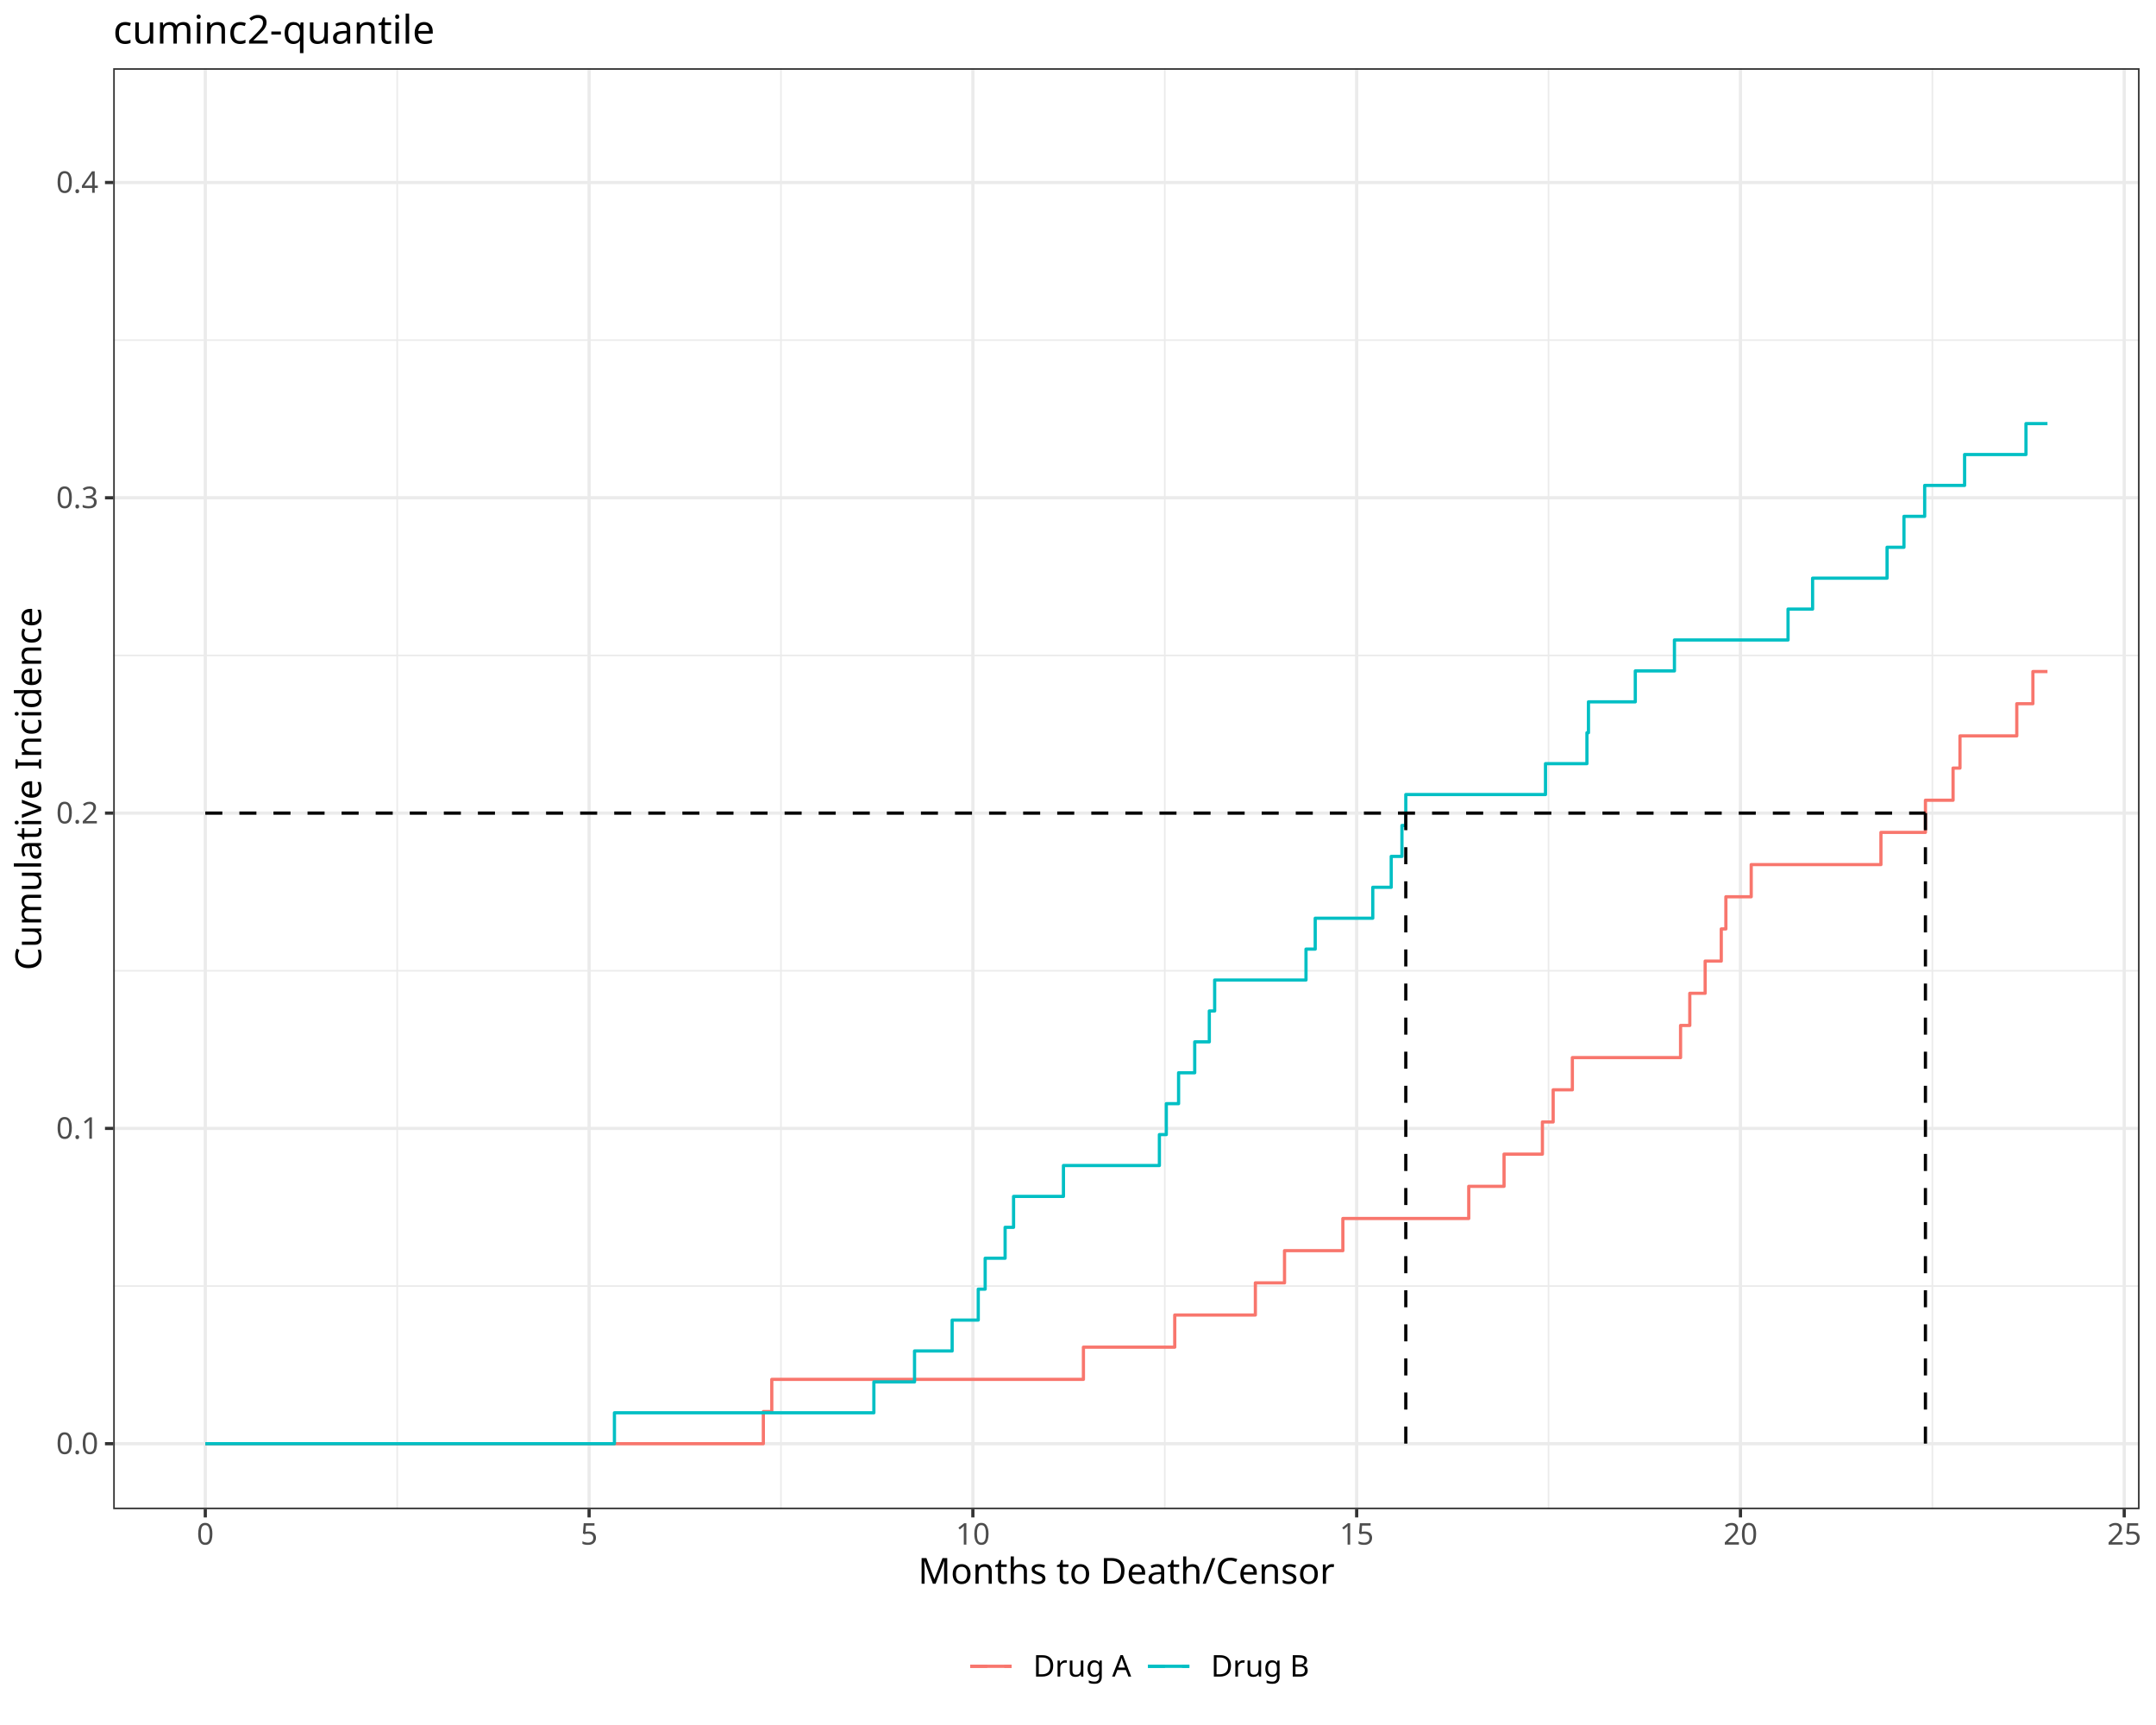
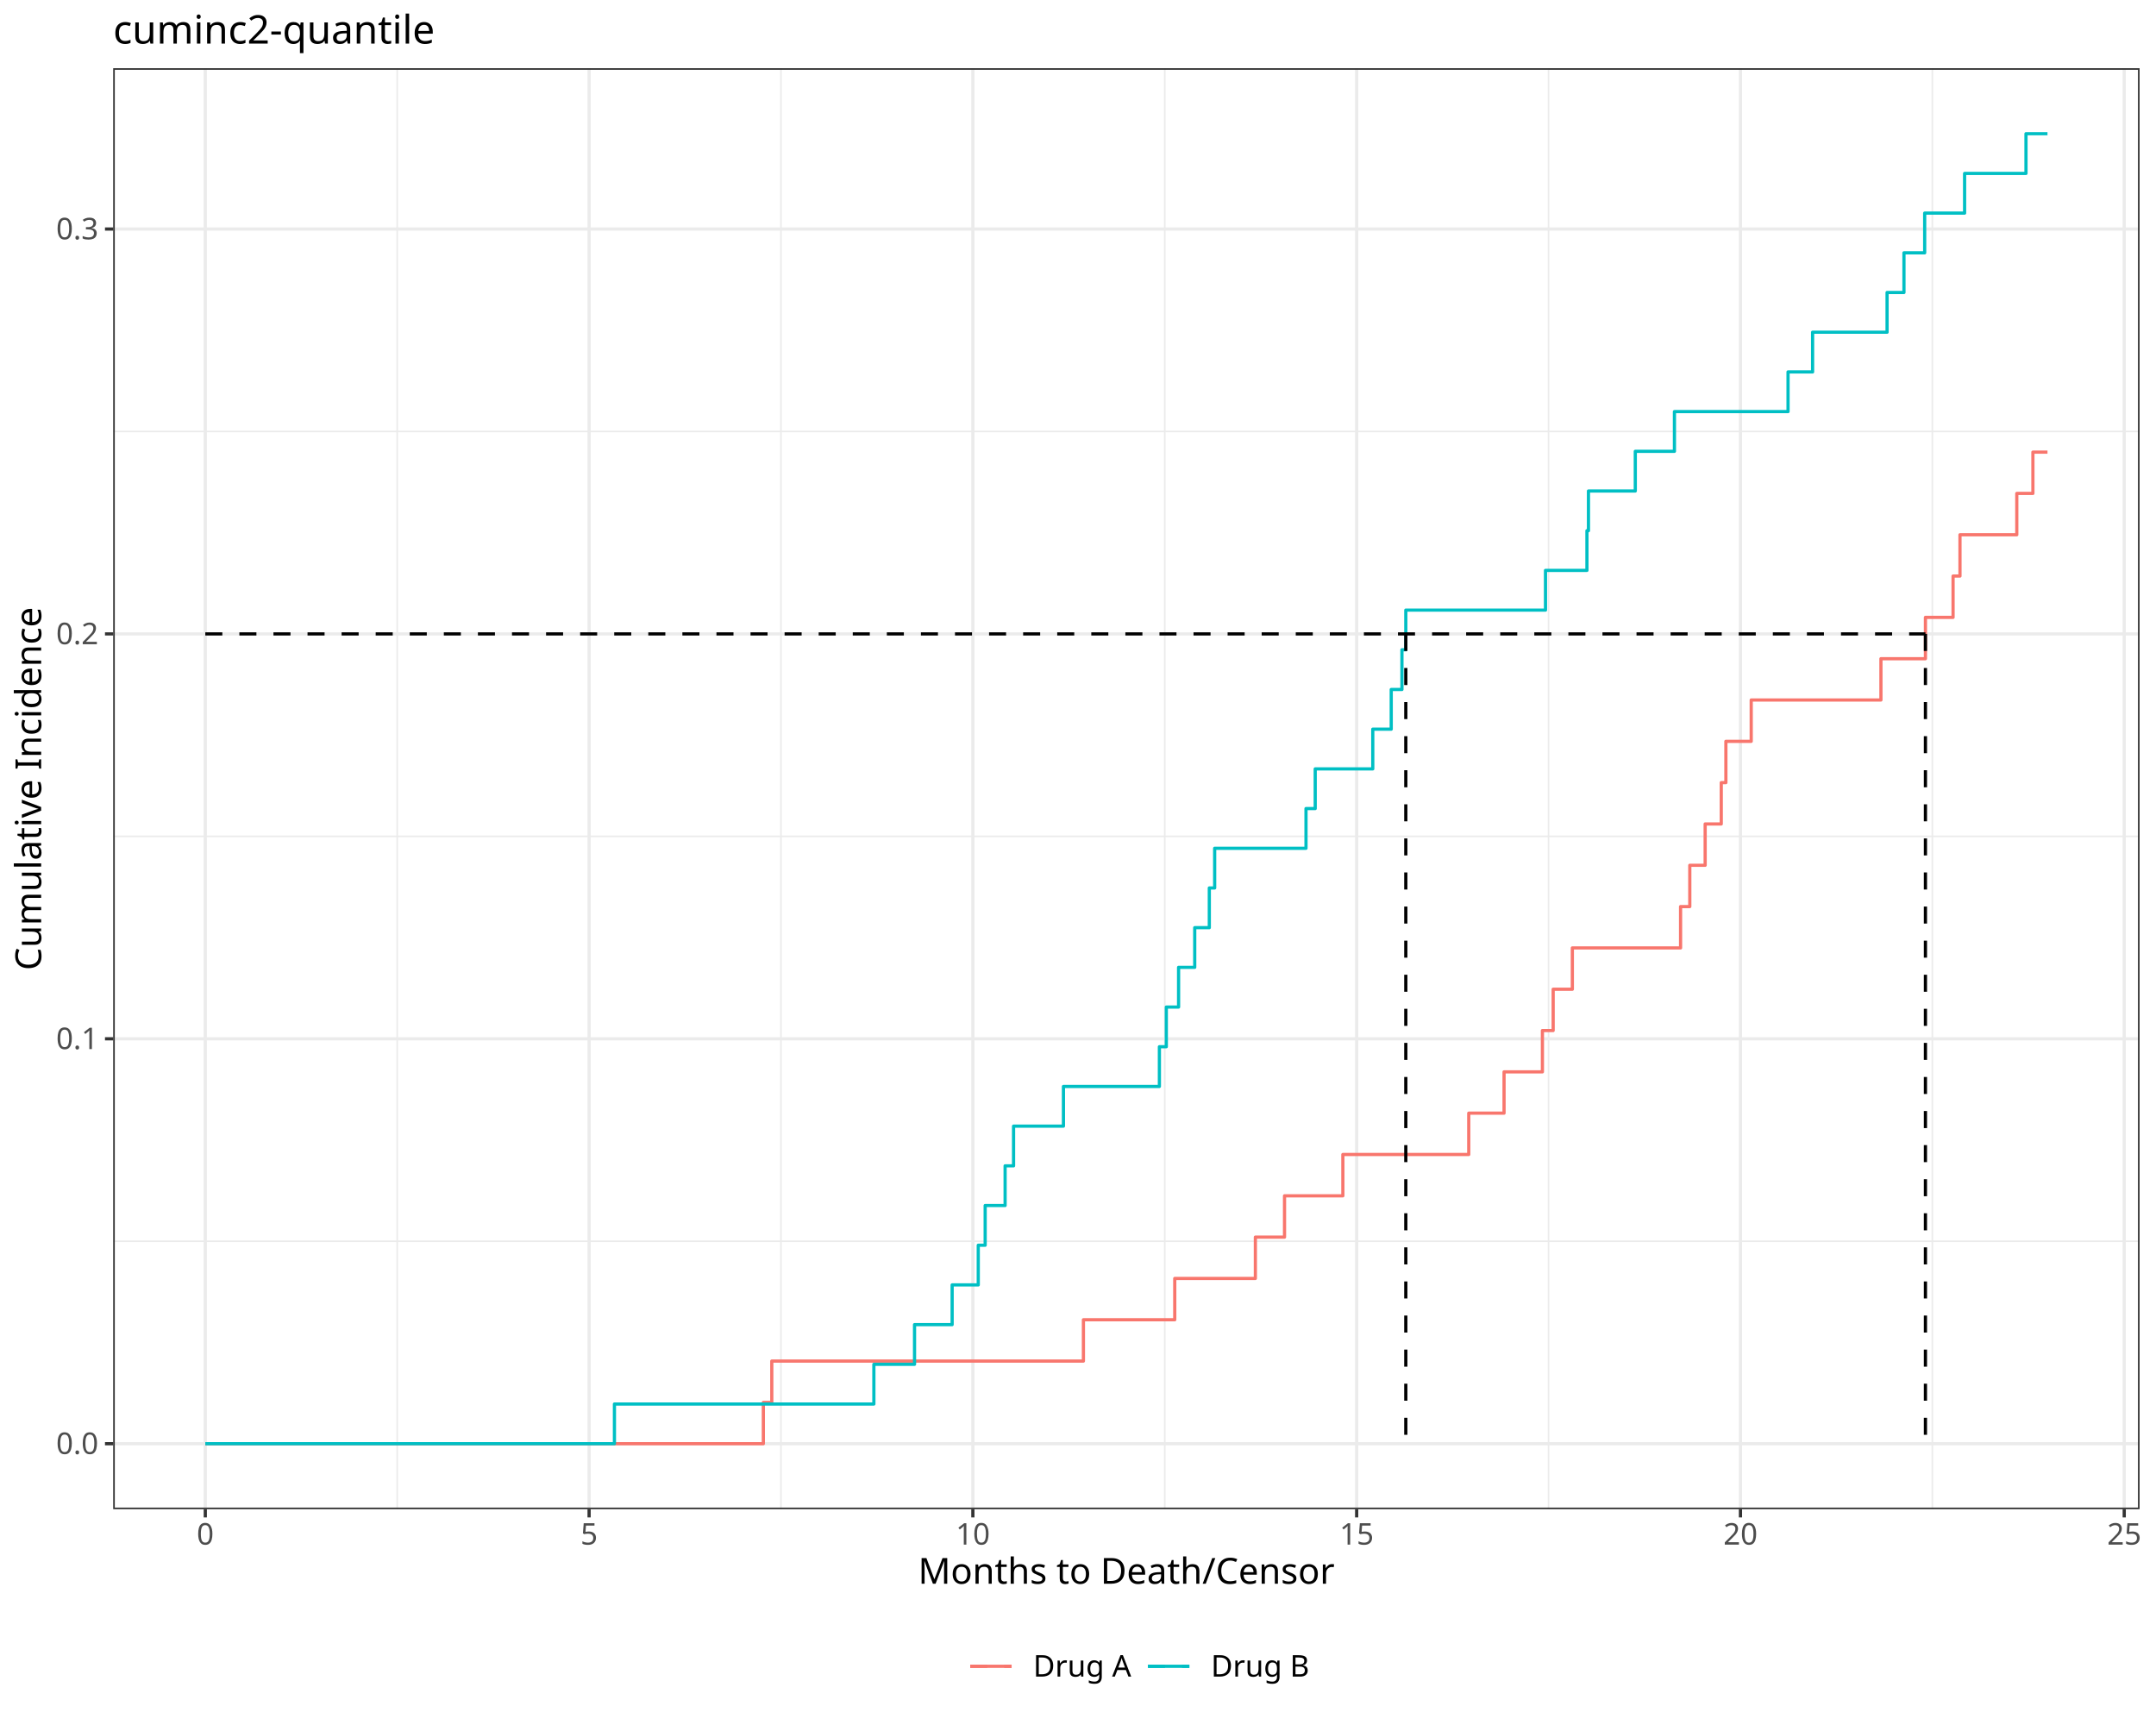
<svg xmlns="http://www.w3.org/2000/svg" class="svglite" data-engine-version="2.0" width="720.00pt" height="576.00pt" viewBox="0 0 720.00 576.00">
  <defs>
    <style type="text/css">
    .svglite line, .svglite polyline, .svglite polygon, .svglite path, .svglite rect, .svglite circle {
      fill: none;
      stroke: #000000;
      stroke-linecap: round;
      stroke-linejoin: round;
      stroke-miterlimit: 10.00;
    }
  </style>
  </defs>
  <rect width="100%" height="100%" style="stroke: none; fill: #FFFFFF;" />
  <defs>
    <clipPath id="cpMC4wMHw3MjAuMDB8MC4wMHw1NzYuMDA=">
      <rect x="0.00" y="0.00" width="720.00" height="576.00" />
    </clipPath>
  </defs>
  <g clip-path="url(#cpMC4wMHw3MjAuMDB8MC4wMHw1NzYuMDA=)">
    <rect x="0.00" y="0.00" width="720.00" height="576.00" style="stroke-width: 1.07; stroke: #FFFFFF; fill: #FFFFFF;" />
  </g>
  <defs>
    <clipPath id="cpMzcuODB8NzE0LjUyfDIyLjc4fDUwMy45NA==">
      <rect x="37.80" y="22.78" width="676.72" height="481.16" />
    </clipPath>
  </defs>
  <g clip-path="url(#cpMzcuODB8NzE0LjUyfDIyLjc4fDUwMy45NA==)">
    <rect x="37.80" y="22.78" width="676.72" height="481.16" style="stroke-width: 1.07; stroke: none; fill: #FFFFFF;" />
-     <polyline points="37.80,429.43 714.52,429.43 " style="stroke-width: 0.53; stroke: #EBEBEB; stroke-linecap: butt;" />
-     <polyline points="37.80,324.15 714.52,324.15 " style="stroke-width: 0.53; stroke: #EBEBEB; stroke-linecap: butt;" />
-     <polyline points="37.80,218.86 714.52,218.86 " style="stroke-width: 0.53; stroke: #EBEBEB; stroke-linecap: butt;" />
-     <polyline points="37.80,113.58 714.52,113.58 " style="stroke-width: 0.53; stroke: #EBEBEB; stroke-linecap: butt;" />
+     <polyline points="37.80,414.47 714.52,414.47 " style="stroke-width: 0.53; stroke: #EBEBEB; stroke-linecap: butt;" />
+     <polyline points="37.80,279.27 714.52,279.27 " style="stroke-width: 0.53; stroke: #EBEBEB; stroke-linecap: butt;" />
+     <polyline points="37.80,144.07 714.52,144.07 " style="stroke-width: 0.53; stroke: #EBEBEB; stroke-linecap: butt;" />
    <polyline points="132.65,503.94 132.65,22.78 " style="stroke-width: 0.53; stroke: #EBEBEB; stroke-linecap: butt;" />
    <polyline points="260.81,503.94 260.81,22.78 " style="stroke-width: 0.53; stroke: #EBEBEB; stroke-linecap: butt;" />
    <polyline points="388.98,503.94 388.98,22.78 " style="stroke-width: 0.53; stroke: #EBEBEB; stroke-linecap: butt;" />
    <polyline points="517.14,503.94 517.14,22.78 " style="stroke-width: 0.53; stroke: #EBEBEB; stroke-linecap: butt;" />
    <polyline points="645.31,503.94 645.31,22.78 " style="stroke-width: 0.53; stroke: #EBEBEB; stroke-linecap: butt;" />
    <polyline points="37.80,482.07 714.52,482.07 " style="stroke-width: 1.07; stroke: #EBEBEB; stroke-linecap: butt;" />
-     <polyline points="37.80,376.79 714.52,376.79 " style="stroke-width: 1.07; stroke: #EBEBEB; stroke-linecap: butt;" />
-     <polyline points="37.80,271.51 714.52,271.51 " style="stroke-width: 1.07; stroke: #EBEBEB; stroke-linecap: butt;" />
-     <polyline points="37.80,166.22 714.52,166.22 " style="stroke-width: 1.07; stroke: #EBEBEB; stroke-linecap: butt;" />
-     <polyline points="37.80,60.94 714.52,60.94 " style="stroke-width: 1.07; stroke: #EBEBEB; stroke-linecap: butt;" />
+     <polyline points="37.80,346.87 714.52,346.87 " style="stroke-width: 1.07; stroke: #EBEBEB; stroke-linecap: butt;" />
+     <polyline points="37.80,211.67 714.52,211.67 " style="stroke-width: 1.07; stroke: #EBEBEB; stroke-linecap: butt;" />
+     <polyline points="37.80,76.47 714.52,76.47 " style="stroke-width: 1.07; stroke: #EBEBEB; stroke-linecap: butt;" />
    <polyline points="68.56,503.94 68.56,22.78 " style="stroke-width: 1.07; stroke: #EBEBEB; stroke-linecap: butt;" />
    <polyline points="196.73,503.94 196.73,22.78 " style="stroke-width: 1.07; stroke: #EBEBEB; stroke-linecap: butt;" />
    <polyline points="324.89,503.94 324.89,22.78 " style="stroke-width: 1.07; stroke: #EBEBEB; stroke-linecap: butt;" />
    <polyline points="453.06,503.94 453.06,22.78 " style="stroke-width: 1.07; stroke: #EBEBEB; stroke-linecap: butt;" />
    <polyline points="581.23,503.94 581.23,22.78 " style="stroke-width: 1.07; stroke: #EBEBEB; stroke-linecap: butt;" />
    <polyline points="709.39,503.94 709.39,22.78 " style="stroke-width: 1.07; stroke: #EBEBEB; stroke-linecap: butt;" />
-     <polyline points="68.56,482.07 159.05,482.07 159.05,482.07 254.92,482.07 254.92,471.33 257.74,471.33 257.74,460.59 283.11,460.59 283.11,460.59 327.97,460.59 327.97,460.59 333.35,460.59 333.35,460.59 337.97,460.59 337.97,460.59 361.81,460.59 361.81,449.84 370.01,449.84 370.01,449.84 378.72,449.84 378.72,449.84 389.75,449.84 389.75,449.84 392.31,449.84 392.31,439.10 419.23,439.10 419.23,428.36 428.97,428.36 428.97,417.61 448.45,417.61 448.45,406.87 467.16,406.87 467.16,406.87 469.72,406.87 469.72,406.87 480.49,406.87 480.49,406.87 482.80,406.87 482.80,406.87 489.72,406.87 489.72,406.87 489.97,406.87 489.97,406.87 490.49,406.87 490.49,396.13 502.28,396.13 502.28,385.38 515.09,385.38 515.09,374.64 515.35,374.64 515.35,374.64 518.68,374.64 518.68,363.90 520.73,363.90 520.73,363.90 525.09,363.90 525.09,353.15 537.39,353.15 537.39,353.15 539.45,353.15 539.45,353.15 540.98,353.15 540.98,353.15 561.23,353.15 561.23,342.41 564.31,342.41 564.31,331.67 569.44,331.67 569.44,320.92 574.82,320.92 574.82,310.18 576.36,310.18 576.36,299.44 584.82,299.44 584.82,288.70 601.99,288.70 601.99,288.70 604.30,288.70 604.30,288.70 611.73,288.70 611.73,288.70 615.32,288.70 615.32,288.70 622.24,288.70 622.24,288.70 628.14,288.70 628.14,277.95 643.00,277.95 643.00,267.21 652.23,267.21 652.23,256.47 654.54,256.47 654.54,245.72 668.64,245.72 668.64,245.72 673.51,245.72 673.51,234.98 678.89,234.98 678.89,224.24 680.94,224.24 680.94,224.24 683.76,224.24 683.76,224.24 " style="stroke-width: 1.07; stroke: #F8766D; stroke-linecap: butt;" />
-     <polyline points="68.56,482.07 205.19,482.07 205.19,471.75 230.56,471.75 230.56,471.75 291.83,471.75 291.83,461.43 305.41,461.43 305.41,451.11 317.97,451.11 317.97,440.79 322.84,440.79 322.84,440.79 324.13,440.79 324.13,440.79 325.41,440.79 325.41,440.79 326.69,440.79 326.69,430.46 329.00,430.46 329.00,420.14 335.66,420.14 335.66,409.82 338.48,409.82 338.48,399.50 338.99,399.50 338.99,399.50 355.14,399.50 355.14,389.18 381.03,389.18 381.03,389.18 381.54,389.18 381.54,389.18 387.18,389.18 387.18,378.85 389.49,378.85 389.49,368.53 393.59,368.53 393.59,358.21 398.98,358.21 398.98,347.89 401.79,347.89 401.79,347.89 403.85,347.89 403.85,337.57 405.64,337.57 405.64,327.24 436.14,327.24 436.14,316.92 439.22,316.92 439.22,306.60 441.27,306.60 441.27,306.60 444.09,306.60 444.09,306.60 455.62,306.60 455.62,306.60 458.44,306.60 458.44,296.28 464.60,296.28 464.60,285.96 468.18,285.96 468.18,275.63 469.47,275.63 469.47,265.31 472.80,265.31 472.80,265.31 484.59,265.31 484.59,265.31 490.74,265.31 490.74,265.31 493.31,265.31 493.31,265.31 495.87,265.31 495.87,265.31 515.86,265.31 515.86,265.31 516.12,265.31 516.12,254.99 524.07,254.99 524.07,254.99 529.96,254.99 529.96,244.67 530.47,244.67 530.47,234.35 535.86,234.35 535.86,234.35 546.11,234.35 546.11,224.03 559.18,224.03 559.18,213.70 564.31,213.70 564.31,213.70 580.71,213.70 580.71,213.70 589.69,213.70 589.69,213.70 590.20,213.70 590.20,213.70 597.12,213.70 597.12,203.38 605.32,203.38 605.32,193.06 619.42,193.06 619.42,193.06 630.19,193.06 630.19,182.74 635.83,182.74 635.83,172.42 642.75,172.42 642.75,162.09 649.92,162.09 649.92,162.09 656.08,162.09 656.08,151.77 664.02,151.77 664.02,151.77 676.58,151.77 676.58,141.45 680.68,141.45 680.68,141.45 683.76,141.45 683.76,141.45 " style="stroke-width: 1.07; stroke: #00BFC4; stroke-linecap: butt;" />
-     <line x1="643.00" y1="271.51" x2="643.00" y2="482.07" style="stroke-width: 1.07; stroke-dasharray: 5.69,5.69; stroke-linecap: butt;" />
-     <line x1="469.47" y1="271.51" x2="469.47" y2="482.07" style="stroke-width: 1.07; stroke-dasharray: 5.69,5.69; stroke-linecap: butt;" />
-     <line x1="68.56" y1="271.51" x2="643.00" y2="271.51" style="stroke-width: 1.07; stroke-dasharray: 5.69,5.69; stroke-linecap: butt;" />
+     <polyline points="68.56,482.07 159.05,482.07 159.05,482.07 254.92,482.07 254.92,468.28 257.74,468.28 257.74,454.48 283.11,454.48 283.11,454.48 327.97,454.48 327.97,454.48 333.35,454.48 333.35,454.48 337.97,454.48 337.97,454.48 361.81,454.48 361.81,440.68 370.01,440.68 370.01,440.68 378.72,440.68 378.72,440.68 389.75,440.68 389.75,440.68 392.31,440.68 392.31,426.89 419.23,426.89 419.23,413.09 428.97,413.09 428.97,399.30 448.45,399.30 448.45,385.50 467.16,385.50 467.16,385.50 469.72,385.50 469.72,385.50 480.49,385.50 480.49,385.50 482.80,385.50 482.80,385.50 489.72,385.50 489.72,385.50 489.97,385.50 489.97,385.50 490.49,385.50 490.49,371.70 502.28,371.70 502.28,357.91 515.09,357.91 515.09,344.11 515.35,344.11 515.35,344.11 518.68,344.11 518.68,330.32 520.73,330.32 520.73,330.32 525.09,330.32 525.09,316.52 537.39,316.52 537.39,316.52 539.45,316.52 539.45,316.52 540.98,316.52 540.98,316.52 561.23,316.52 561.23,302.72 564.31,302.72 564.31,288.93 569.44,288.93 569.44,275.13 574.82,275.13 574.82,261.33 576.36,261.33 576.36,247.54 584.82,247.54 584.82,233.74 601.99,233.74 601.99,233.74 604.30,233.74 604.30,233.74 611.73,233.74 611.73,233.74 615.32,233.74 615.32,233.74 622.24,233.74 622.24,233.74 628.14,233.74 628.14,219.95 643.00,219.95 643.00,206.15 652.23,206.15 652.23,192.35 654.54,192.35 654.54,178.56 668.64,178.56 668.64,178.56 673.51,178.56 673.51,164.76 678.89,164.76 678.89,150.97 680.94,150.97 680.94,150.97 683.76,150.97 683.76,150.97 " style="stroke-width: 1.07; stroke: #F8766D; stroke-linecap: butt;" />
+     <polyline points="68.56,482.07 205.19,482.07 205.19,468.82 230.56,468.82 230.56,468.82 291.83,468.82 291.83,455.56 305.41,455.56 305.41,442.31 317.97,442.31 317.97,429.05 322.84,429.05 322.84,429.05 324.13,429.05 324.13,429.05 325.41,429.05 325.41,429.05 326.69,429.05 326.69,415.80 329.00,415.80 329.00,402.54 335.66,402.54 335.66,389.29 338.48,389.29 338.48,376.03 338.99,376.03 338.99,376.03 355.14,376.03 355.14,362.78 381.03,362.78 381.03,362.78 381.54,362.78 381.54,362.78 387.18,362.78 387.18,349.52 389.49,349.52 389.49,336.27 393.59,336.27 393.59,323.01 398.98,323.01 398.98,309.76 401.79,309.76 401.79,309.76 403.85,309.76 403.85,296.50 405.64,296.50 405.64,283.25 436.14,283.25 436.14,269.99 439.22,269.99 439.22,256.74 441.27,256.74 441.27,256.74 444.09,256.74 444.09,256.74 455.62,256.74 455.62,256.74 458.44,256.74 458.44,243.48 464.60,243.48 464.60,230.23 468.18,230.23 468.18,216.97 469.47,216.97 469.47,203.72 472.80,203.72 472.80,203.72 484.59,203.72 484.59,203.72 490.74,203.72 490.74,203.72 493.31,203.72 493.31,203.72 495.87,203.72 495.87,203.72 515.86,203.72 515.86,203.72 516.12,203.72 516.12,190.46 524.07,190.46 524.07,190.46 529.96,190.46 529.96,177.21 530.47,177.21 530.47,163.95 535.86,163.95 535.86,163.95 546.11,163.95 546.11,150.70 559.18,150.70 559.18,137.44 564.31,137.44 564.31,137.44 580.71,137.44 580.71,137.44 589.69,137.44 589.69,137.44 590.20,137.44 590.20,137.44 597.12,137.44 597.12,124.19 605.32,124.19 605.32,110.93 619.42,110.93 619.42,110.93 630.19,110.93 630.19,97.67 635.83,97.67 635.83,84.42 642.75,84.42 642.75,71.16 649.92,71.16 649.92,71.16 656.08,71.16 656.08,57.91 664.02,57.91 664.02,57.91 676.58,57.91 676.58,44.65 680.68,44.65 680.68,44.65 683.76,44.65 683.76,44.65 " style="stroke-width: 1.07; stroke: #00BFC4; stroke-linecap: butt;" />
+     <line x1="643.00" y1="211.67" x2="643.00" y2="482.07" style="stroke-width: 1.07; stroke-dasharray: 5.69,5.69; stroke-linecap: butt;" />
+     <line x1="469.47" y1="211.67" x2="469.47" y2="482.07" style="stroke-width: 1.07; stroke-dasharray: 5.69,5.69; stroke-linecap: butt;" />
+     <line x1="68.56" y1="211.67" x2="643.00" y2="211.67" style="stroke-width: 1.07; stroke-dasharray: 5.69,5.69; stroke-linecap: butt;" />
    <rect x="37.80" y="22.78" width="676.72" height="481.16" style="stroke-width: 1.07; stroke: #333333;" />
  </g>
  <g clip-path="url(#cpMC4wMHw3MjAuMDB8MC4wMHw1NzYuMDA=)">
    <text x="32.87" y="485.51" text-anchor="end" style="font-size: 10.00px; fill: #4D4D4D; font-family: sans;" textLength="13.90px" lengthAdjust="spacingAndGlyphs">0.0</text>
-     <text x="32.87" y="380.23" text-anchor="end" style="font-size: 10.00px; fill: #4D4D4D; font-family: sans;" textLength="13.90px" lengthAdjust="spacingAndGlyphs">0.1</text>
-     <text x="32.87" y="274.95" text-anchor="end" style="font-size: 10.00px; fill: #4D4D4D; font-family: sans;" textLength="13.90px" lengthAdjust="spacingAndGlyphs">0.2</text>
-     <text x="32.87" y="169.66" text-anchor="end" style="font-size: 10.00px; fill: #4D4D4D; font-family: sans;" textLength="13.90px" lengthAdjust="spacingAndGlyphs">0.3</text>
-     <text x="32.87" y="64.38" text-anchor="end" style="font-size: 10.00px; fill: #4D4D4D; font-family: sans;" textLength="13.90px" lengthAdjust="spacingAndGlyphs">0.4</text>
+     <text x="32.87" y="350.31" text-anchor="end" style="font-size: 10.00px; fill: #4D4D4D; font-family: sans;" textLength="13.90px" lengthAdjust="spacingAndGlyphs">0.1</text>
+     <text x="32.87" y="215.11" text-anchor="end" style="font-size: 10.00px; fill: #4D4D4D; font-family: sans;" textLength="13.90px" lengthAdjust="spacingAndGlyphs">0.2</text>
+     <text x="32.87" y="79.91" text-anchor="end" style="font-size: 10.00px; fill: #4D4D4D; font-family: sans;" textLength="13.90px" lengthAdjust="spacingAndGlyphs">0.3</text>
    <polyline points="35.06,482.07 37.80,482.07 " style="stroke-width: 1.07; stroke: #333333; stroke-linecap: butt;" />
-     <polyline points="35.06,376.79 37.80,376.79 " style="stroke-width: 1.07; stroke: #333333; stroke-linecap: butt;" />
-     <polyline points="35.06,271.51 37.80,271.51 " style="stroke-width: 1.07; stroke: #333333; stroke-linecap: butt;" />
-     <polyline points="35.06,166.22 37.80,166.22 " style="stroke-width: 1.07; stroke: #333333; stroke-linecap: butt;" />
-     <polyline points="35.06,60.94 37.80,60.94 " style="stroke-width: 1.07; stroke: #333333; stroke-linecap: butt;" />
+     <polyline points="35.06,346.87 37.80,346.87 " style="stroke-width: 1.07; stroke: #333333; stroke-linecap: butt;" />
+     <polyline points="35.06,211.67 37.80,211.67 " style="stroke-width: 1.07; stroke: #333333; stroke-linecap: butt;" />
+     <polyline points="35.06,76.47 37.80,76.47 " style="stroke-width: 1.07; stroke: #333333; stroke-linecap: butt;" />
    <polyline points="68.56,506.68 68.56,503.94 " style="stroke-width: 1.07; stroke: #333333; stroke-linecap: butt;" />
    <polyline points="196.73,506.68 196.73,503.94 " style="stroke-width: 1.07; stroke: #333333; stroke-linecap: butt;" />
    <polyline points="324.89,506.68 324.89,503.94 " style="stroke-width: 1.07; stroke: #333333; stroke-linecap: butt;" />
    <polyline points="453.06,506.68 453.06,503.94 " style="stroke-width: 1.07; stroke: #333333; stroke-linecap: butt;" />
    <polyline points="581.23,506.68 581.23,503.94 " style="stroke-width: 1.07; stroke: #333333; stroke-linecap: butt;" />
    <polyline points="709.39,506.68 709.39,503.94 " style="stroke-width: 1.07; stroke: #333333; stroke-linecap: butt;" />
    <text x="68.56" y="515.76" text-anchor="middle" style="font-size: 10.00px; fill: #4D4D4D; font-family: sans;" textLength="5.56px" lengthAdjust="spacingAndGlyphs">0</text>
    <text x="196.73" y="515.76" text-anchor="middle" style="font-size: 10.00px; fill: #4D4D4D; font-family: sans;" textLength="5.56px" lengthAdjust="spacingAndGlyphs">5</text>
    <text x="324.89" y="515.76" text-anchor="middle" style="font-size: 10.00px; fill: #4D4D4D; font-family: sans;" textLength="11.12px" lengthAdjust="spacingAndGlyphs">10</text>
    <text x="453.06" y="515.76" text-anchor="middle" style="font-size: 10.00px; fill: #4D4D4D; font-family: sans;" textLength="11.12px" lengthAdjust="spacingAndGlyphs">15</text>
    <text x="581.23" y="515.76" text-anchor="middle" style="font-size: 10.00px; fill: #4D4D4D; font-family: sans;" textLength="11.12px" lengthAdjust="spacingAndGlyphs">20</text>
    <text x="709.39" y="515.76" text-anchor="middle" style="font-size: 10.00px; fill: #4D4D4D; font-family: sans;" textLength="11.12px" lengthAdjust="spacingAndGlyphs">25</text>
    <text x="376.16" y="528.83" text-anchor="middle" style="font-size: 12.00px; font-family: sans;" textLength="130.09px" lengthAdjust="spacingAndGlyphs">Months to Death/Censor</text>
    <text transform="translate(13.74,263.36) rotate(-90)" text-anchor="middle" style="font-size: 12.00px; font-family: sans;" textLength="114.75px" lengthAdjust="spacingAndGlyphs">Cumulative Incidence</text>
    <rect x="311.32" y="542.28" width="129.69" height="28.24" style="stroke-width: 1.07; stroke: none; fill: #FFFFFF;" />
    <rect x="322.27" y="547.76" width="17.28" height="17.28" style="stroke-width: 1.07; stroke: none; fill: #FFFFFF;" />
    <line x1="324.00" y1="556.40" x2="337.83" y2="556.40" style="stroke-width: 1.07; stroke: #F8766D; stroke-linecap: butt;" />
    <line x1="324.00" y1="556.40" x2="337.83" y2="556.40" style="stroke-width: 1.07; stroke: #F8766D; stroke-dasharray: 5.69,5.69; stroke-linecap: butt;" />
    <rect x="381.64" y="547.76" width="17.28" height="17.28" style="stroke-width: 1.07; stroke: none; fill: #FFFFFF;" />
    <line x1="383.37" y1="556.40" x2="397.19" y2="556.40" style="stroke-width: 1.07; stroke: #00BFC4; stroke-linecap: butt;" />
    <line x1="383.37" y1="556.40" x2="397.19" y2="556.40" style="stroke-width: 1.07; stroke: #00BFC4; stroke-dasharray: 5.69,5.69; stroke-linecap: butt;" />
    <text x="345.03" y="559.84" style="font-size: 10.00px; font-family: sans;" textLength="31.13px" lengthAdjust="spacingAndGlyphs">Drug A</text>
    <text x="404.40" y="559.84" style="font-size: 10.00px; font-family: sans;" textLength="31.13px" lengthAdjust="spacingAndGlyphs">Drug B</text>
    <text x="37.80" y="14.56" style="font-size: 13.20px; font-family: sans;" textLength="99.80px" lengthAdjust="spacingAndGlyphs">cuminc2-quantile</text>
  </g>
</svg>
